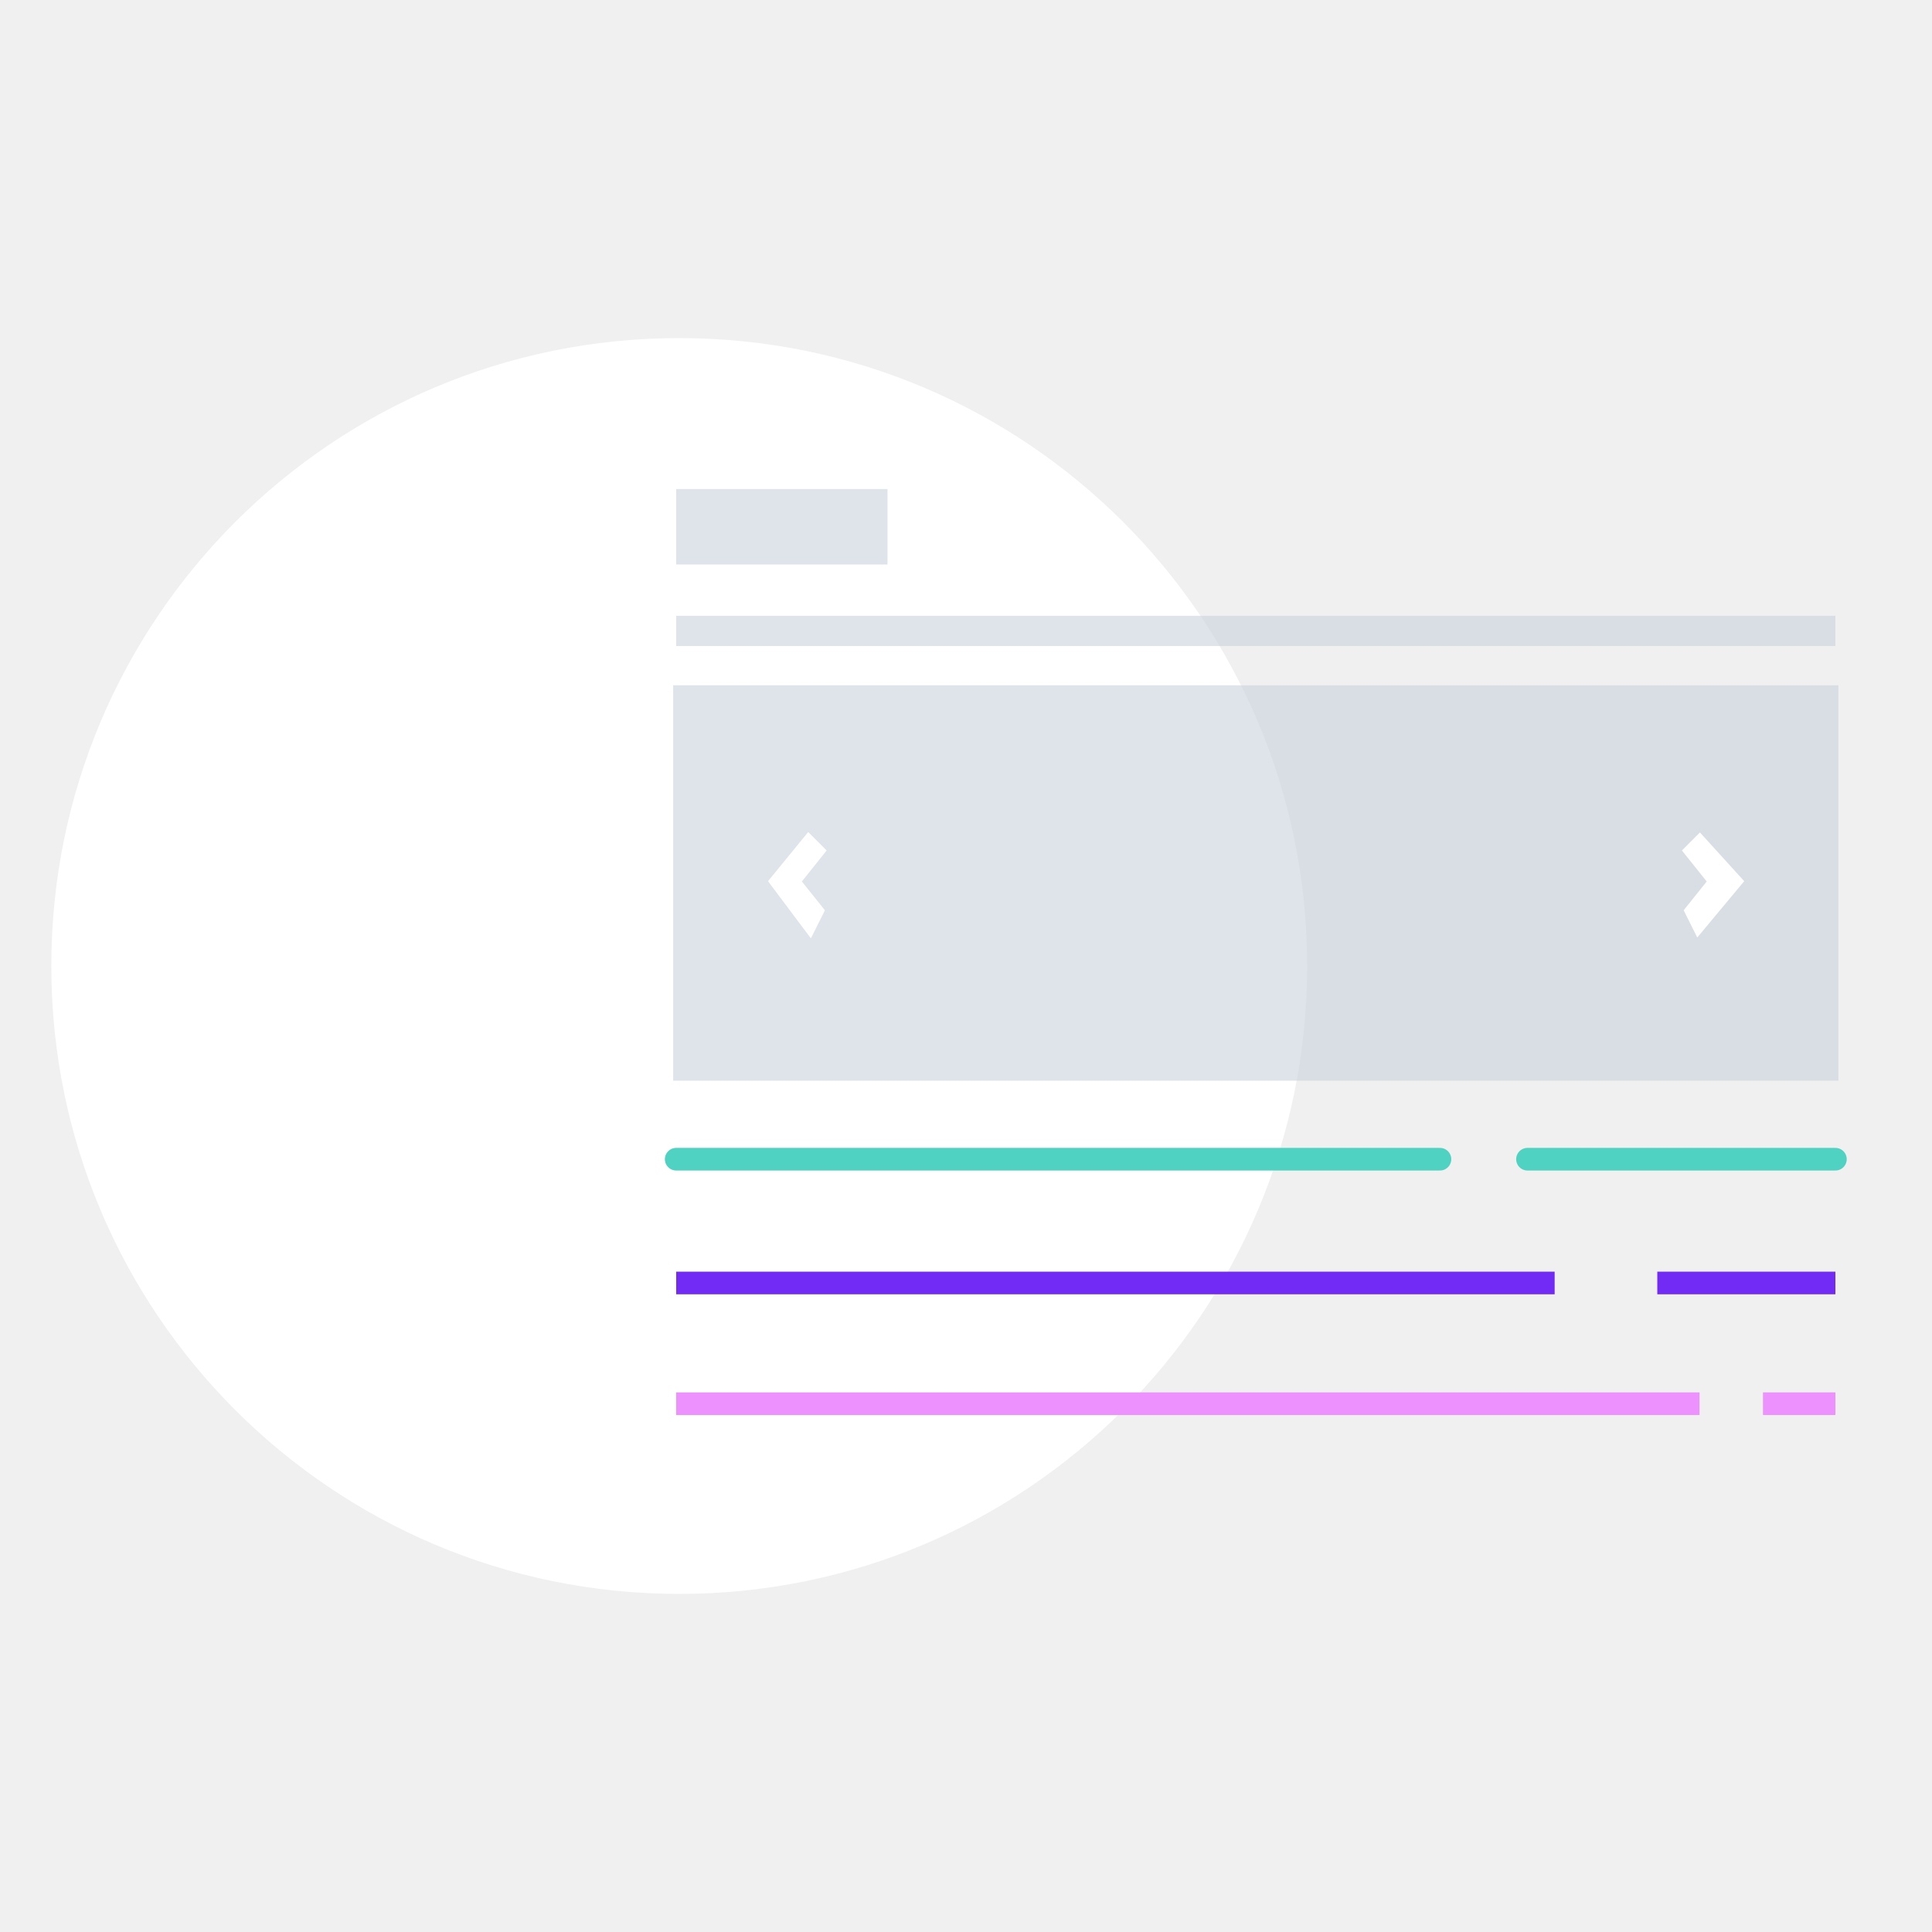
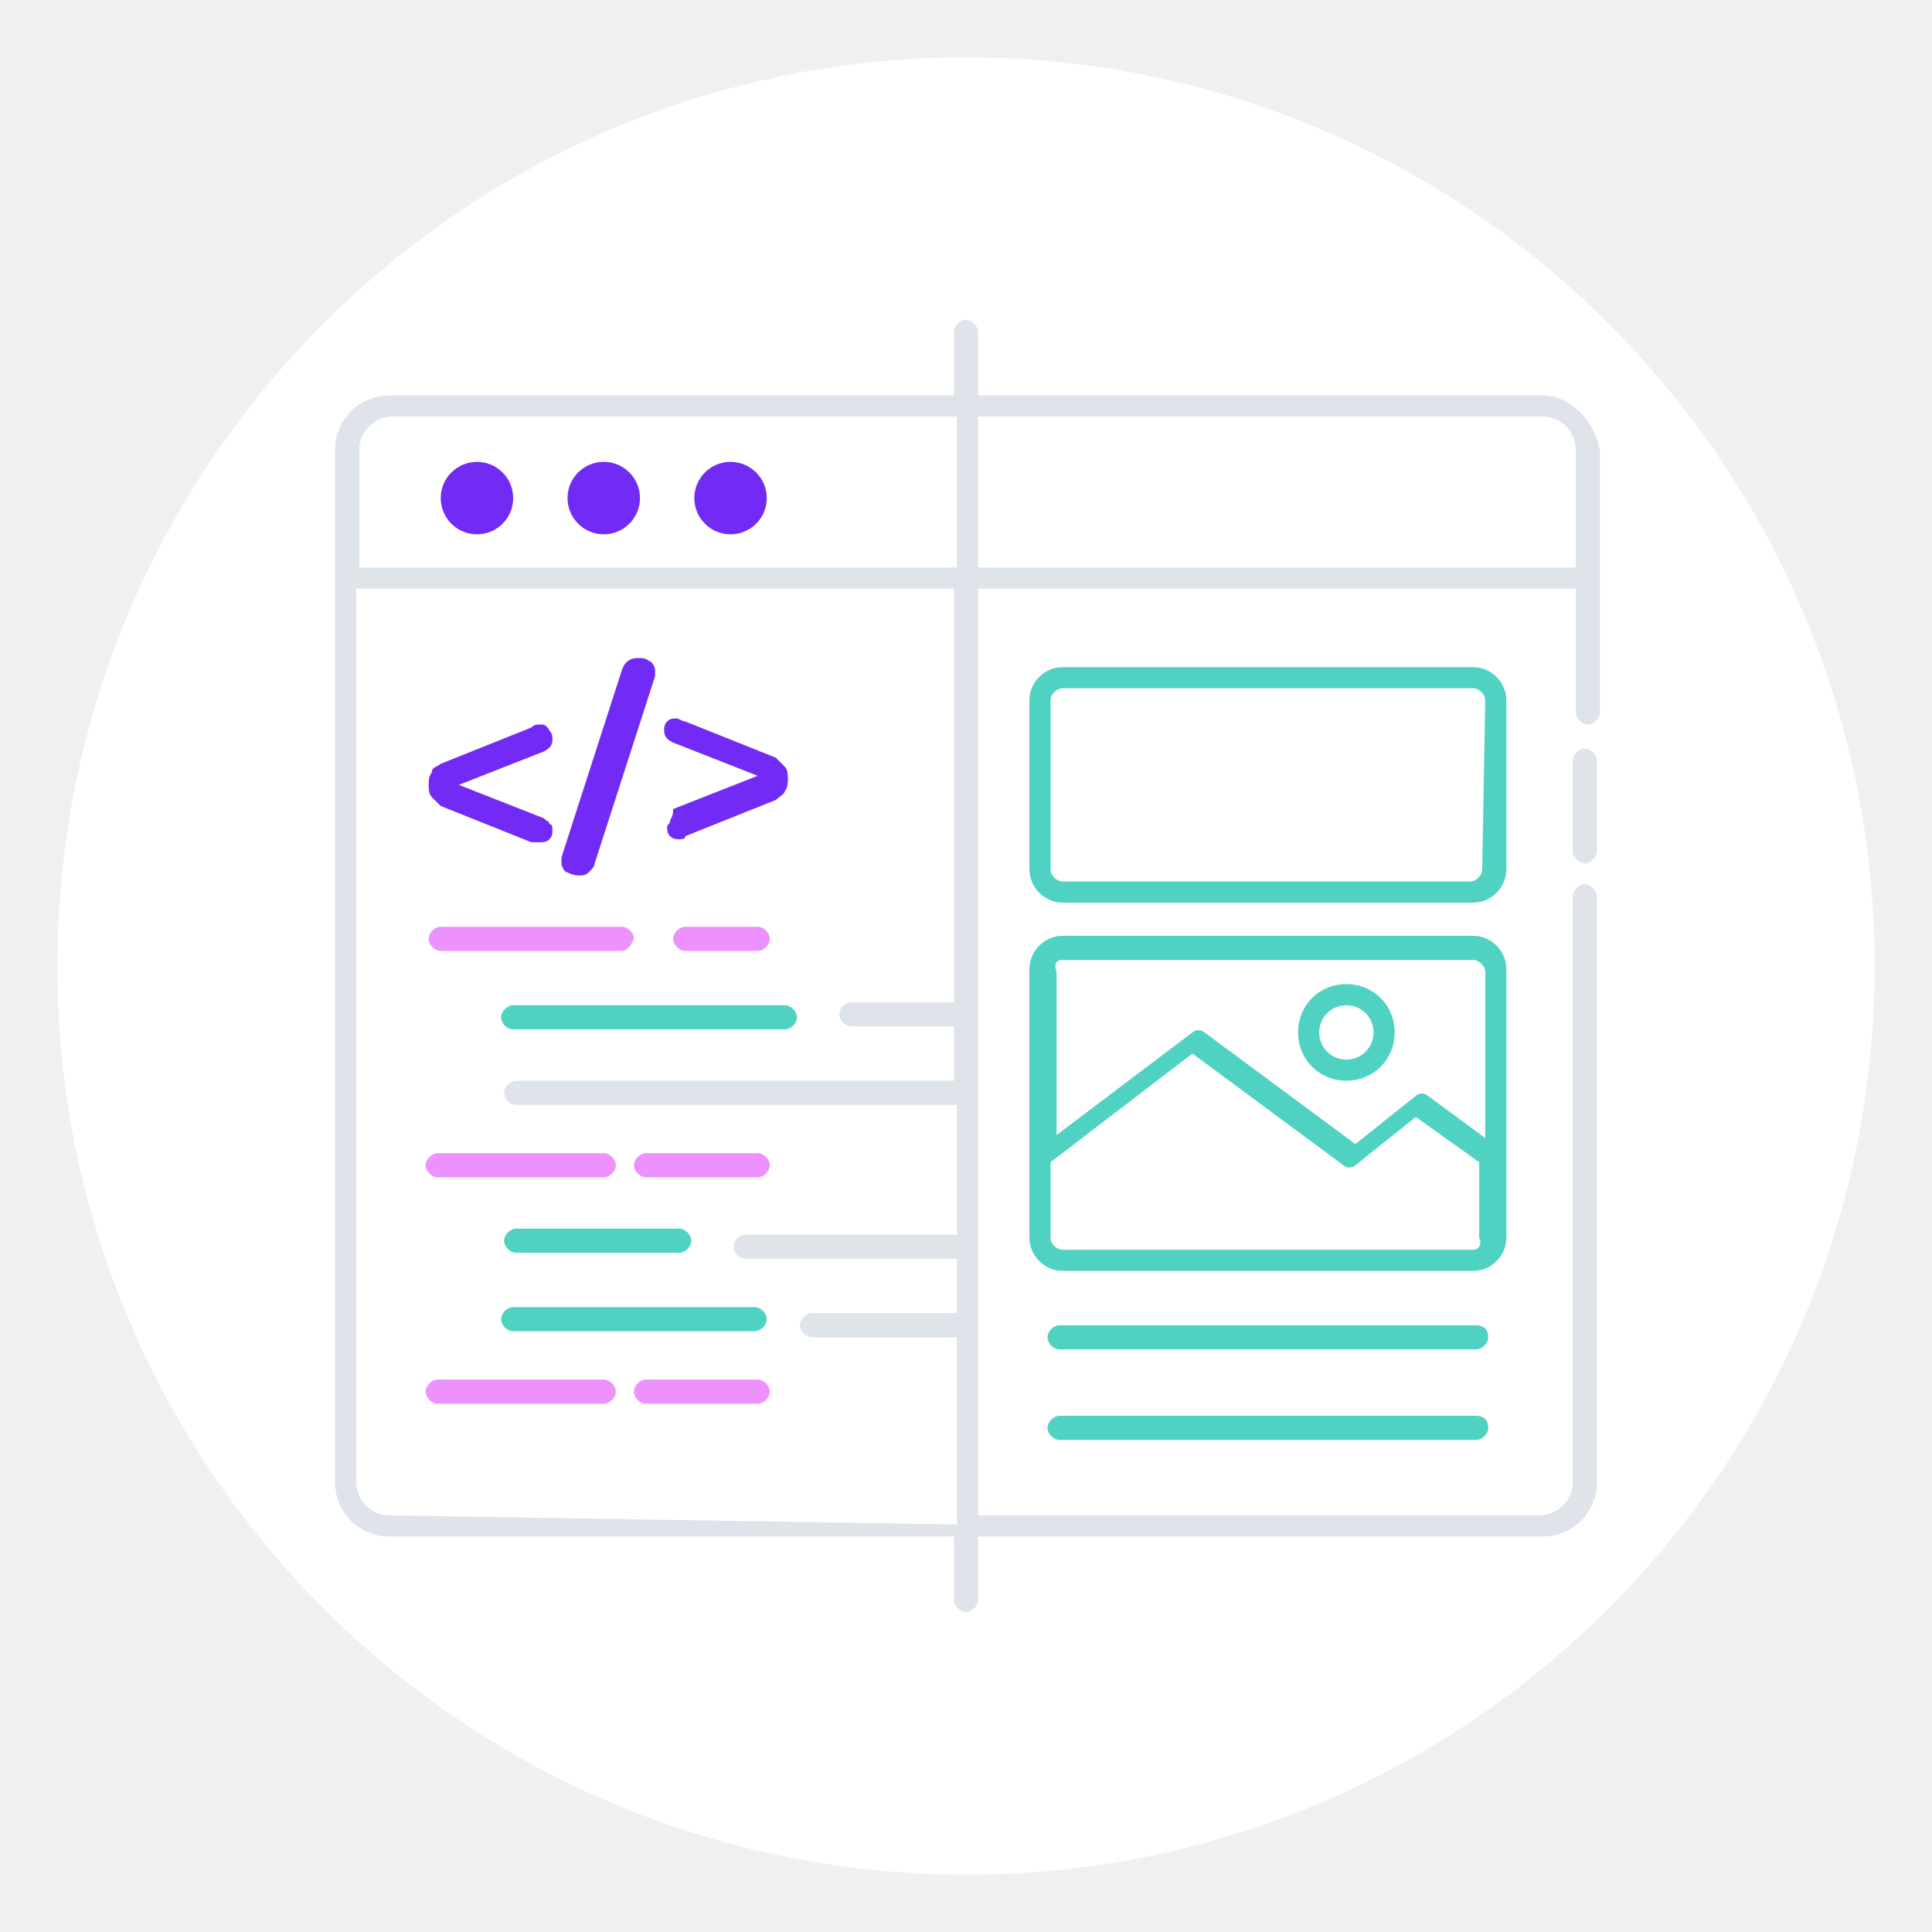
- <svg xmlns="http://www.w3.org/2000/svg" xmlns:xlink="http://www.w3.org/1999/xlink" version="1.1" id="Capa_1" x="0px" y="0px" viewBox="0 0 64 64" style="enable-background:new 0 0 64 64;" xml:space="preserve">
+ <svg xmlns="http://www.w3.org/2000/svg" version="1.1" id="Capa_1" x="0px" y="0px" viewBox="0 0 64 64" style="enable-background:new 0 0 64 64;" xml:space="preserve">
  <style type="text/css">
	.st0{fill:#FFFFFF;}
- 	.st1{clip-path:url(#SVGID_2_);}
- 	.st2{fill:none;stroke:#50D2C2;stroke-width:0.75;stroke-linecap:round;stroke-linejoin:round;stroke-miterlimit:10;}
- 	.st3{fill:none;stroke:#722BF4;stroke-width:0.75;stroke-miterlimit:10;}
- 	.st4{fill:none;stroke:#ED91FF;stroke-width:0.75;stroke-miterlimit:10;}
- 	.st5{opacity:0.63;clip-path:url(#SVGID_4_);fill:#CCD3DD;enable-background:new    ;}
- 	.st6{opacity:0.63;clip-path:url(#SVGID_6_);fill:#CCD3DD;enable-background:new    ;}
- 	.st7{opacity:0.63;clip-path:url(#SVGID_8_);fill:none;stroke:#CCD3DD;stroke-miterlimit:10;enable-background:new    ;}
- 	.st8{clip-path:url(#SVGID_10_);fill:#FFFFFF;stroke:#FFFFFF;stroke-width:0.723;stroke-miterlimit:10;}
- 	.st9{clip-path:url(#SVGID_12_);fill:#FFFFFF;stroke:#FFFFFF;stroke-width:0.723;stroke-miterlimit:10;}
+ 	.st1{fill:#722BF4;}
+ 	.st2{fill:#ED91FF;}
+ 	.st3{opacity:0.63;fill:#CCD3DD;enable-background:new    ;}
+ 	.st4{fill:#50D2C2;}
</style>
  <g>
-     <circle class="st0" cx="22.5" cy="32" r="20.8" />
-     <g>
-       <g>
-         <defs>
-           <path id="SVGID_1_" d="M20.7,49.1V13c0-0.8,0.7-1.5,1.5-1.5h38.8c0.8,0,1.5,0.6,1.5,1.5v36.2c0,0.8-0.7,1.5-1.5,1.5H22.1      C21.3,50.7,20.7,49.9,20.7,49.1z" />
-         </defs>
-         <clipPath id="SVGID_2_">
-           <use xlink:href="#SVGID_1_" style="overflow:visible;" />
-         </clipPath>
-         <g class="st1">
-           <line class="st2" x1="22.4" y1="38.4" x2="47.7" y2="38.4" />
-           <line class="st2" x1="50.6" y1="38.4" x2="60.8" y2="38.4" />
-           <line class="st3" x1="22.4" y1="42.5" x2="51.5" y2="42.5" />
-           <line class="st3" x1="54.9" y1="42.5" x2="60.8" y2="42.5" />
-           <line class="st4" x1="22.4" y1="46.5" x2="56.3" y2="46.5" />
-           <line class="st4" x1="58.4" y1="46.5" x2="60.8" y2="46.5" />
-         </g>
-       </g>
-       <g>
-         <defs>
-           <path id="SVGID_3_" d="M20.7,49.1V13c0-0.8,0.7-1.5,1.5-1.5h38.8c0.8,0,1.5,0.6,1.5,1.5v36.2c0,0.8-0.7,1.5-1.5,1.5H22.1      C21.3,50.7,20.7,49.9,20.7,49.1z" />
-         </defs>
-         <clipPath id="SVGID_4_">
-           <use xlink:href="#SVGID_3_" style="overflow:visible;" />
-         </clipPath>
-         <rect x="22.3" y="22.7" class="st5" width="38.6" height="13.1" />
-       </g>
-       <g>
-         <defs>
-           <path id="SVGID_5_" d="M20.7,49.1V13c0-0.8,0.7-1.5,1.5-1.5h38.8c0.8,0,1.5,0.6,1.5,1.5v36.2c0,0.8-0.7,1.5-1.5,1.5H22.1      C21.3,50.7,20.7,49.9,20.7,49.1z" />
-         </defs>
-         <clipPath id="SVGID_6_">
-           <use xlink:href="#SVGID_5_" style="overflow:visible;" />
-         </clipPath>
-         <rect x="22.4" y="16.2" class="st6" width="7" height="2.5" />
-       </g>
-       <g>
-         <defs>
-           <path id="SVGID_7_" d="M20.7,49.1V13c0-0.8,0.7-1.5,1.5-1.5h38.8c0.8,0,1.5,0.6,1.5,1.5v36.2c0,0.8-0.7,1.5-1.5,1.5H22.1      C21.3,50.7,20.7,49.9,20.7,49.1z" />
-         </defs>
-         <clipPath id="SVGID_8_">
-           <use xlink:href="#SVGID_7_" style="overflow:visible;" />
-         </clipPath>
-         <line class="st7" x1="22.4" y1="20.9" x2="60.8" y2="20.9" />
-       </g>
-       <g>
-         <defs>
-           <path id="SVGID_9_" d="M20.7,49.1V13c0-0.8,0.7-1.5,1.5-1.5h38.8c0.8,0,1.5,0.6,1.5,1.5v36.2c0,0.8-0.7,1.5-1.5,1.5H22.1      C21.3,50.7,20.7,49.9,20.7,49.1z" />
-         </defs>
-         <clipPath id="SVGID_10_">
-           <use xlink:href="#SVGID_9_" style="overflow:visible;" />
-         </clipPath>
-         <polygon class="st8" points="26.9,30.2 26.8,30.4 25.9,29.2 26.8,28.1 26.9,28.2 26.1,29.2    " />
-       </g>
-       <g>
-         <defs>
-           <path id="SVGID_11_" d="M20.7,49.1V13c0-0.8,0.7-1.5,1.5-1.5h38.8c0.8,0,1.5,0.6,1.5,1.5v36.2c0,0.8-0.7,1.5-1.5,1.5H22.1      C21.3,50.7,20.7,49.9,20.7,49.1z" />
-         </defs>
-         <clipPath id="SVGID_12_">
-           <use xlink:href="#SVGID_11_" style="overflow:visible;" />
-         </clipPath>
-         <polygon class="st9" points="56.2,30.2 56.3,30.4 57.3,29.2 56.3,28.1 56.2,28.2 57,29.2    " />
-       </g>
-     </g>
+     <circle class="st0" cx="32" cy="32" r="30.1" />
+   </g>
+   <g>
+     <circle class="st1" cx="24.2" cy="16.5" r="1.2" />
+     <circle class="st1" cx="20" cy="16.5" r="1.2" />
+     <circle class="st1" cx="15.8" cy="16.5" r="1.2" />
+     <path class="st2" d="M25.1,31.5h-2.4c-0.2,0-0.4-0.2-0.4-0.4c0-0.2,0.2-0.4,0.4-0.4h2.4c0.2,0,0.4,0.2,0.4,0.4   C25.5,31.3,25.3,31.5,25.1,31.5z" />
+     <path class="st2" d="M20.6,31.5h-6c-0.2,0-0.4-0.2-0.4-0.4c0-0.2,0.2-0.4,0.4-0.4h6c0.2,0,0.4,0.2,0.4,0.4   C20.9,31.3,20.8,31.5,20.6,31.5z" />
+     <path class="st2" d="M25.1,39h-3.7c-0.2,0-0.4-0.2-0.4-0.4c0-0.2,0.2-0.4,0.4-0.4h3.7c0.2,0,0.4,0.2,0.4,0.4   C25.5,38.8,25.3,39,25.1,39z" />
+     <path class="st2" d="M20,39h-5.5c-0.2,0-0.4-0.2-0.4-0.4c0-0.2,0.2-0.4,0.4-0.4H20c0.2,0,0.4,0.2,0.4,0.4C20.4,38.8,20.2,39,20,39z   " />
+     <path class="st2" d="M25.1,46.5h-3.7c-0.2,0-0.4-0.2-0.4-0.4c0-0.2,0.2-0.4,0.4-0.4h3.7c0.2,0,0.4,0.2,0.4,0.4   C25.5,46.3,25.3,46.5,25.1,46.5z" />
+     <path class="st2" d="M20,46.5h-5.5c-0.2,0-0.4-0.2-0.4-0.4c0-0.2,0.2-0.4,0.4-0.4H20c0.2,0,0.4,0.2,0.4,0.4   C20.4,46.3,20.2,46.5,20,46.5z" />
+     <path class="st1" d="M17.9,27.9c0.1,0,0.2,0,0.3-0.1c0.1-0.1,0.1-0.2,0.1-0.3c0-0.1,0-0.2-0.1-0.2c0-0.1-0.1-0.1-0.2-0.2l-2.8-1.1   l2.8-1.1c0.2-0.1,0.3-0.2,0.3-0.4c0-0.1,0-0.2-0.1-0.3C18.1,24,18,24,17.9,24c-0.1,0-0.2,0-0.3,0.1l-3,1.2   c-0.1,0.1-0.3,0.1-0.3,0.3c-0.1,0.1-0.1,0.3-0.1,0.4c0,0.1,0,0.3,0.1,0.4c0.1,0.1,0.2,0.2,0.3,0.3l3,1.2   C17.7,27.9,17.8,27.9,17.9,27.9L17.9,27.9z" />
+     <path class="st1" d="M19.2,29c0.1,0,0.2,0,0.3-0.1c0.1-0.1,0.2-0.2,0.2-0.3l2-6.2c0-0.1,0-0.1,0-0.2c0-0.1-0.1-0.3-0.2-0.3   c-0.1-0.1-0.2-0.1-0.4-0.1c-0.2,0-0.4,0.1-0.5,0.4l-2,6.2c0,0.1,0,0.1,0,0.2c0,0.1,0.1,0.3,0.2,0.3C19,29,19.1,29,19.2,29L19.2,29z   " />
+     <path class="st1" d="M22.2,27.2c0,0.1-0.1,0.1-0.1,0.2c0,0.1,0,0.2,0.1,0.3c0.1,0.1,0.2,0.1,0.3,0.1c0.1,0,0.2,0,0.2-0.1l3-1.2   c0.1-0.1,0.3-0.2,0.3-0.3c0.1-0.1,0.1-0.3,0.1-0.4c0-0.1,0-0.3-0.1-0.4c-0.1-0.1-0.2-0.2-0.3-0.3l-3-1.2c-0.1,0-0.2-0.1-0.3-0.1   c-0.1,0-0.2,0-0.3,0.1c-0.1,0.1-0.1,0.2-0.1,0.3c0,0.2,0.1,0.3,0.3,0.4l2.8,1.1l-2.8,1.1C22.3,27.1,22.2,27.1,22.2,27.2L22.2,27.2z   " />
+     <path class="st3" d="M52.5,24.8c-0.2,0-0.4,0.2-0.4,0.4v3c0,0.2,0.2,0.4,0.4,0.4s0.4-0.2,0.4-0.4v-3C52.9,25,52.7,24.8,52.5,24.8z" />
+     <path class="st3" d="M51.1,13.1H32.4V11c0-0.2-0.2-0.4-0.4-0.4c-0.2,0-0.4,0.2-0.4,0.4v2.1H12.9c-1,0-1.8,0.8-1.8,1.8v34.2   c0,1,0.8,1.8,1.8,1.8h18.7V53c0,0.2,0.2,0.4,0.4,0.4c0.2,0,0.4-0.2,0.4-0.4v-2.1h18.7c1,0,1.8-0.8,1.8-1.8V29.7   c0-0.2-0.2-0.4-0.4-0.4s-0.4,0.2-0.4,0.4v19.4c0,0.6-0.5,1.1-1.1,1.1H32.4V19.5h19.8v4.1c0,0.2,0.2,0.4,0.4,0.4s0.4-0.2,0.4-0.4   v-8.7C52.8,13.9,52,13.1,51.1,13.1L51.1,13.1z M11.9,14.9c0-0.6,0.5-1.1,1.1-1.1h18.7v5H11.9V14.9z M12.9,50.2   c-0.6,0-1.1-0.5-1.1-1.1V19.5h19.8v13.7h-3.4c-0.2,0-0.4,0.2-0.4,0.4s0.2,0.4,0.4,0.4h3.4v1.8H17.1c-0.2,0-0.4,0.2-0.4,0.4   s0.2,0.4,0.4,0.4h14.6v4.3h-7c-0.2,0-0.4,0.2-0.4,0.4c0,0.2,0.2,0.4,0.4,0.4h7v1.8h-4.8c-0.2,0-0.4,0.2-0.4,0.4s0.2,0.4,0.4,0.4   h4.8v6.2L12.9,50.2z M32.4,18.8v-5h18.7c0.6,0,1.1,0.5,1.1,1.1v3.9H32.4z" />
+     <path class="st4" d="M26,33.3h-9c-0.2,0-0.4,0.2-0.4,0.4s0.2,0.4,0.4,0.4h9c0.2,0,0.4-0.2,0.4-0.4S26.2,33.3,26,33.3z" />
+     <path class="st4" d="M17.1,41.5h5.4c0.2,0,0.4-0.2,0.4-0.4c0-0.2-0.2-0.4-0.4-0.4h-5.4c-0.2,0-0.4,0.2-0.4,0.4   C16.7,41.3,16.9,41.5,17.1,41.5z" />
+     <path class="st4" d="M25,43.3h-8c-0.2,0-0.4,0.2-0.4,0.4s0.2,0.4,0.4,0.4h8c0.2,0,0.4-0.2,0.4-0.4S25.2,43.3,25,43.3z" />
+     <path class="st4" d="M49.9,23.2c0-0.6-0.5-1.1-1.1-1.1H35.2c-0.6,0-1.1,0.5-1.1,1.1v5.6c0,0.6,0.5,1.1,1.1,1.1h13.6   c0.6,0,1.1-0.5,1.1-1.1L49.9,23.2z M49.1,28.8c0,0.2-0.2,0.4-0.4,0.4H35.2c-0.2,0-0.4-0.2-0.4-0.4v-5.6c0-0.2,0.2-0.4,0.4-0.4h13.6   c0.2,0,0.4,0.2,0.4,0.4L49.1,28.8z" />
+     <path class="st4" d="M49.9,41v-8.9c0-0.6-0.5-1.1-1.1-1.1H35.2c-0.6,0-1.1,0.5-1.1,1.1V41c0,0.6,0.5,1.1,1.1,1.1h13.6   C49.4,42.1,49.9,41.6,49.9,41L49.9,41z M35.2,31.8h13.6c0.2,0,0.4,0.2,0.4,0.4v5.5l-1.9-1.4c-0.1-0.1-0.3-0.1-0.4,0l-2,1.6l-5-3.7   c-0.1-0.1-0.3-0.1-0.4,0l-4.5,3.4v-5.4C34.9,31.9,35,31.8,35.2,31.8L35.2,31.8z M48.8,41.4H35.2c-0.2,0-0.4-0.2-0.4-0.4v-2.5   l4.7-3.6l5,3.7c0.1,0.1,0.3,0.1,0.4,0l2-1.6l2.1,1.5V41C49.1,41.2,49,41.4,48.8,41.4L48.8,41.4z" />
+     <path class="st4" d="M44.6,35.8c0.9,0,1.6-0.7,1.6-1.6c0-0.9-0.7-1.6-1.6-1.6c-0.9,0-1.6,0.7-1.6,1.6C43,35.1,43.7,35.8,44.6,35.8z    M44.6,33.3c0.5,0,0.9,0.4,0.9,0.9c0,0.5-0.4,0.9-0.9,0.9s-0.9-0.4-0.9-0.9C43.7,33.7,44.1,33.3,44.6,33.3z" />
+     <path class="st4" d="M48.9,43.9H35.1c-0.2,0-0.4,0.2-0.4,0.4c0,0.2,0.2,0.4,0.4,0.4h13.8c0.2,0,0.4-0.2,0.4-0.4   C49.3,44,49.1,43.9,48.9,43.9z" />
+     <path class="st4" d="M48.9,46.9H35.1c-0.2,0-0.4,0.2-0.4,0.4c0,0.2,0.2,0.4,0.4,0.4h13.8c0.2,0,0.4-0.2,0.4-0.4   C49.3,47,49.1,46.9,48.9,46.9z" />
  </g>
</svg>
